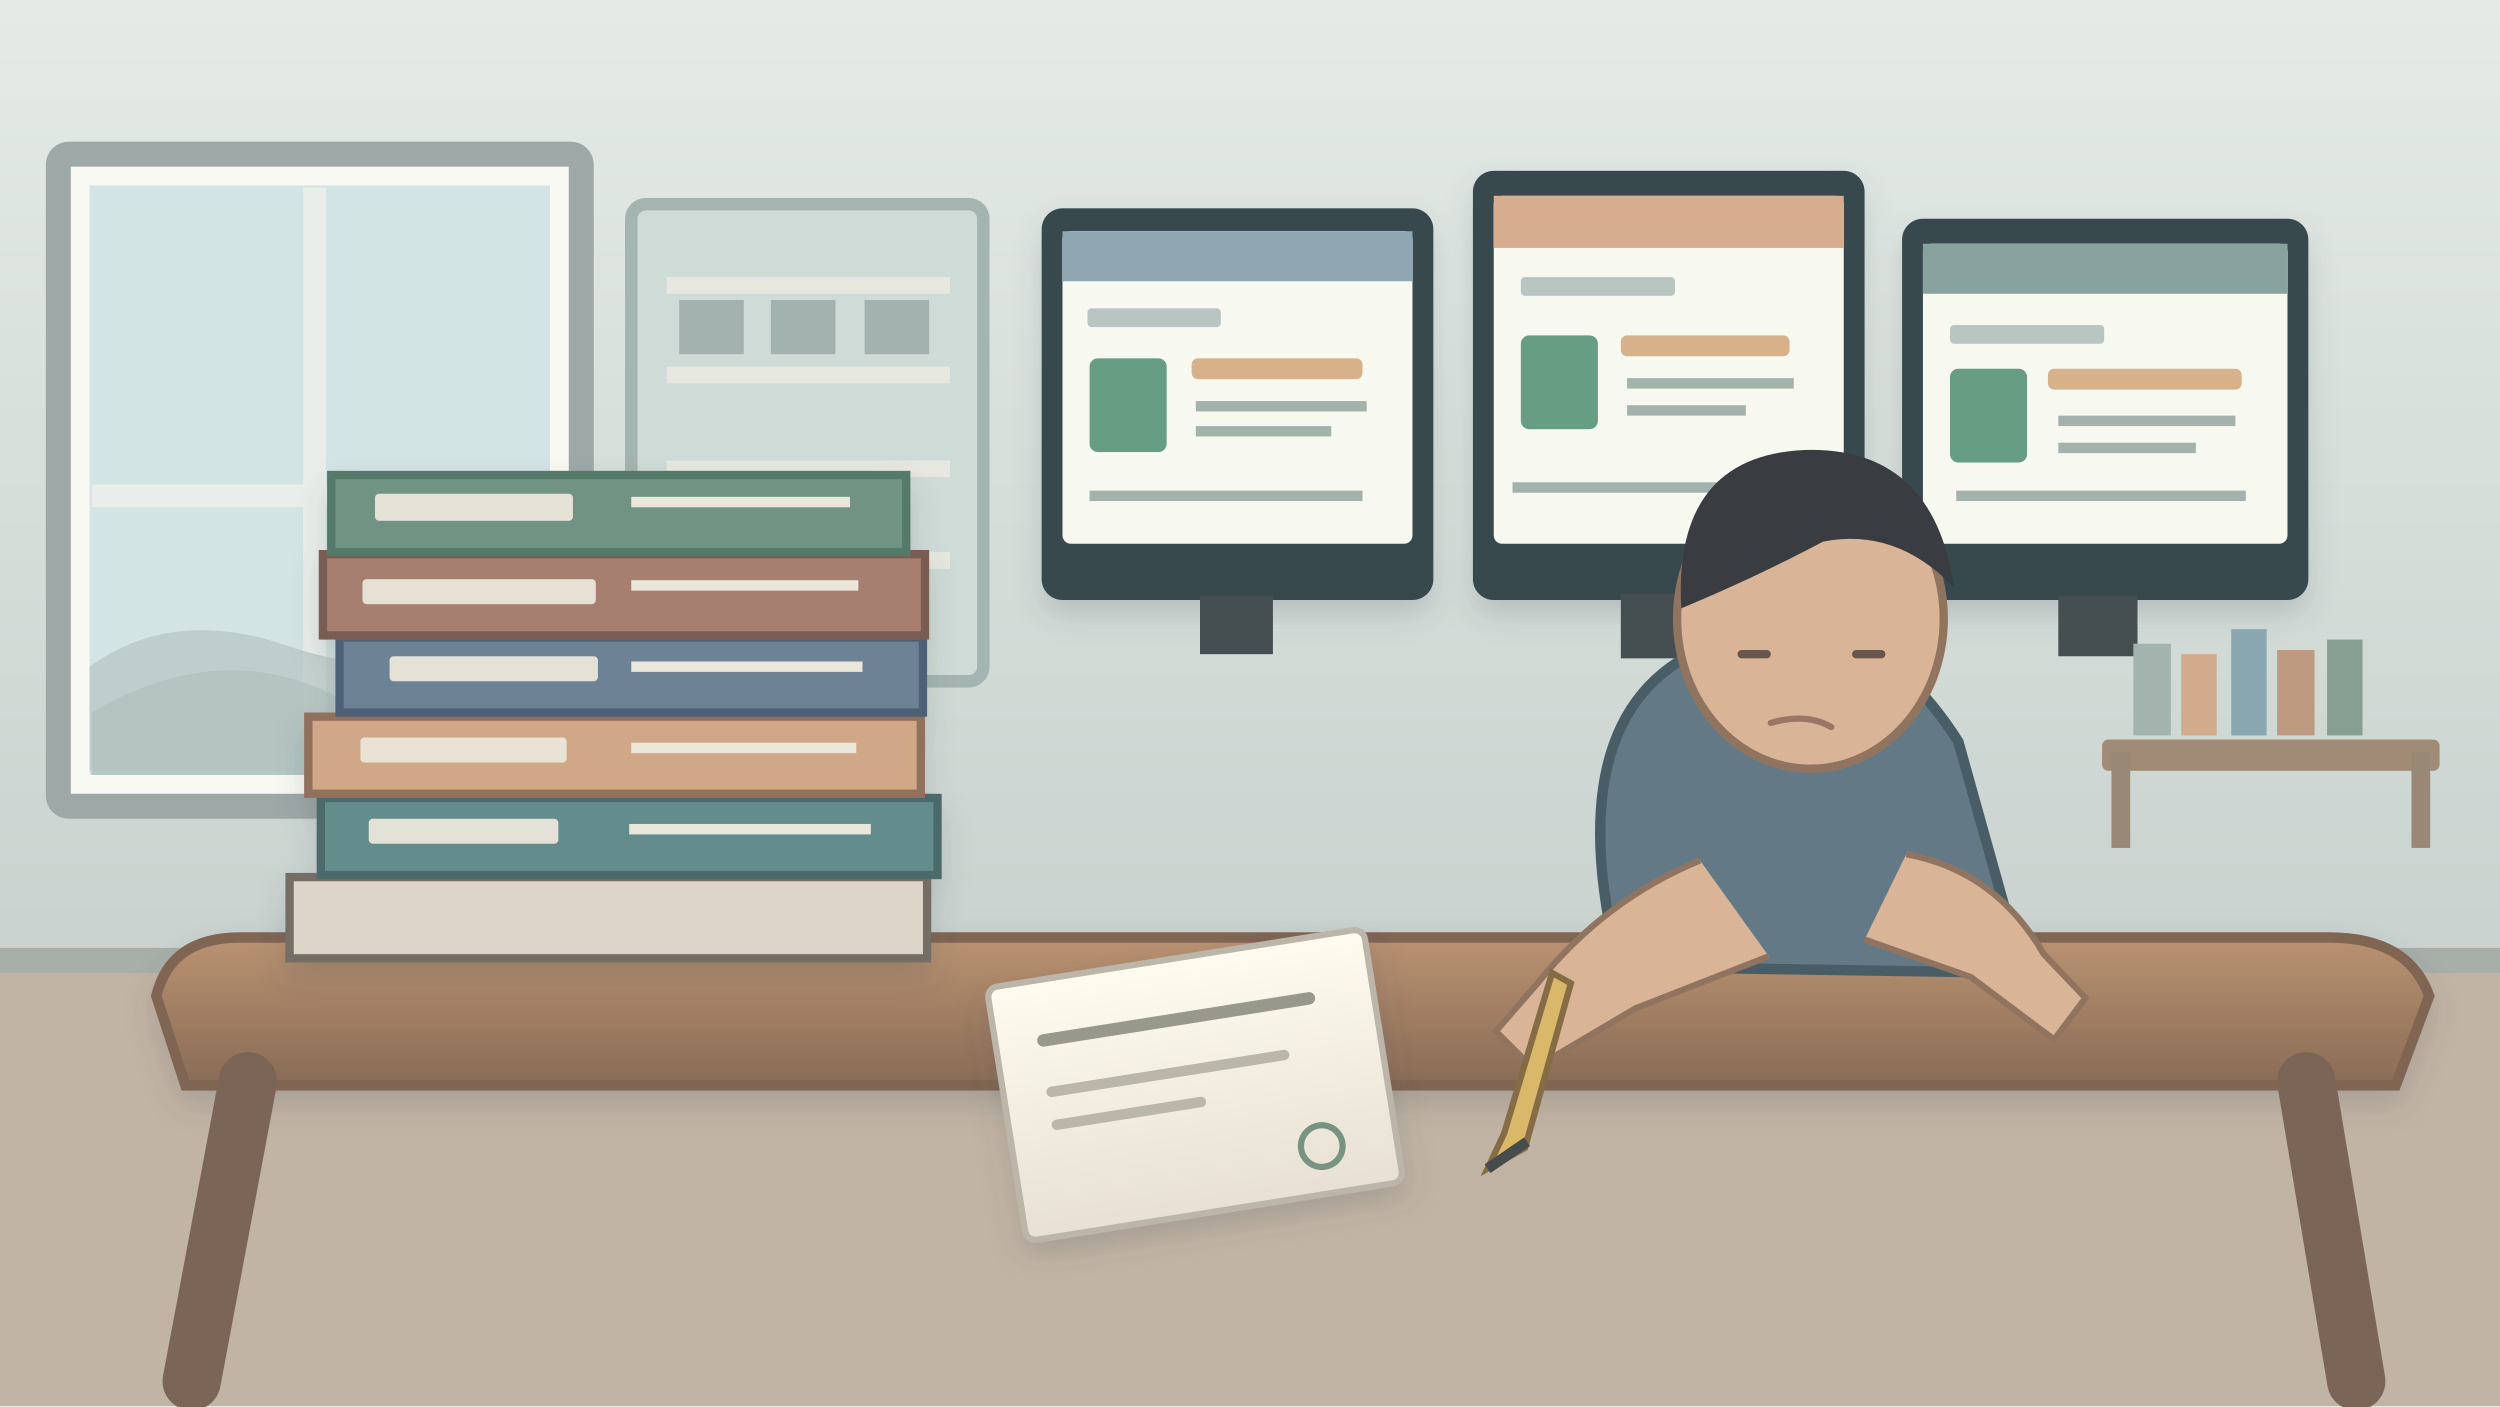
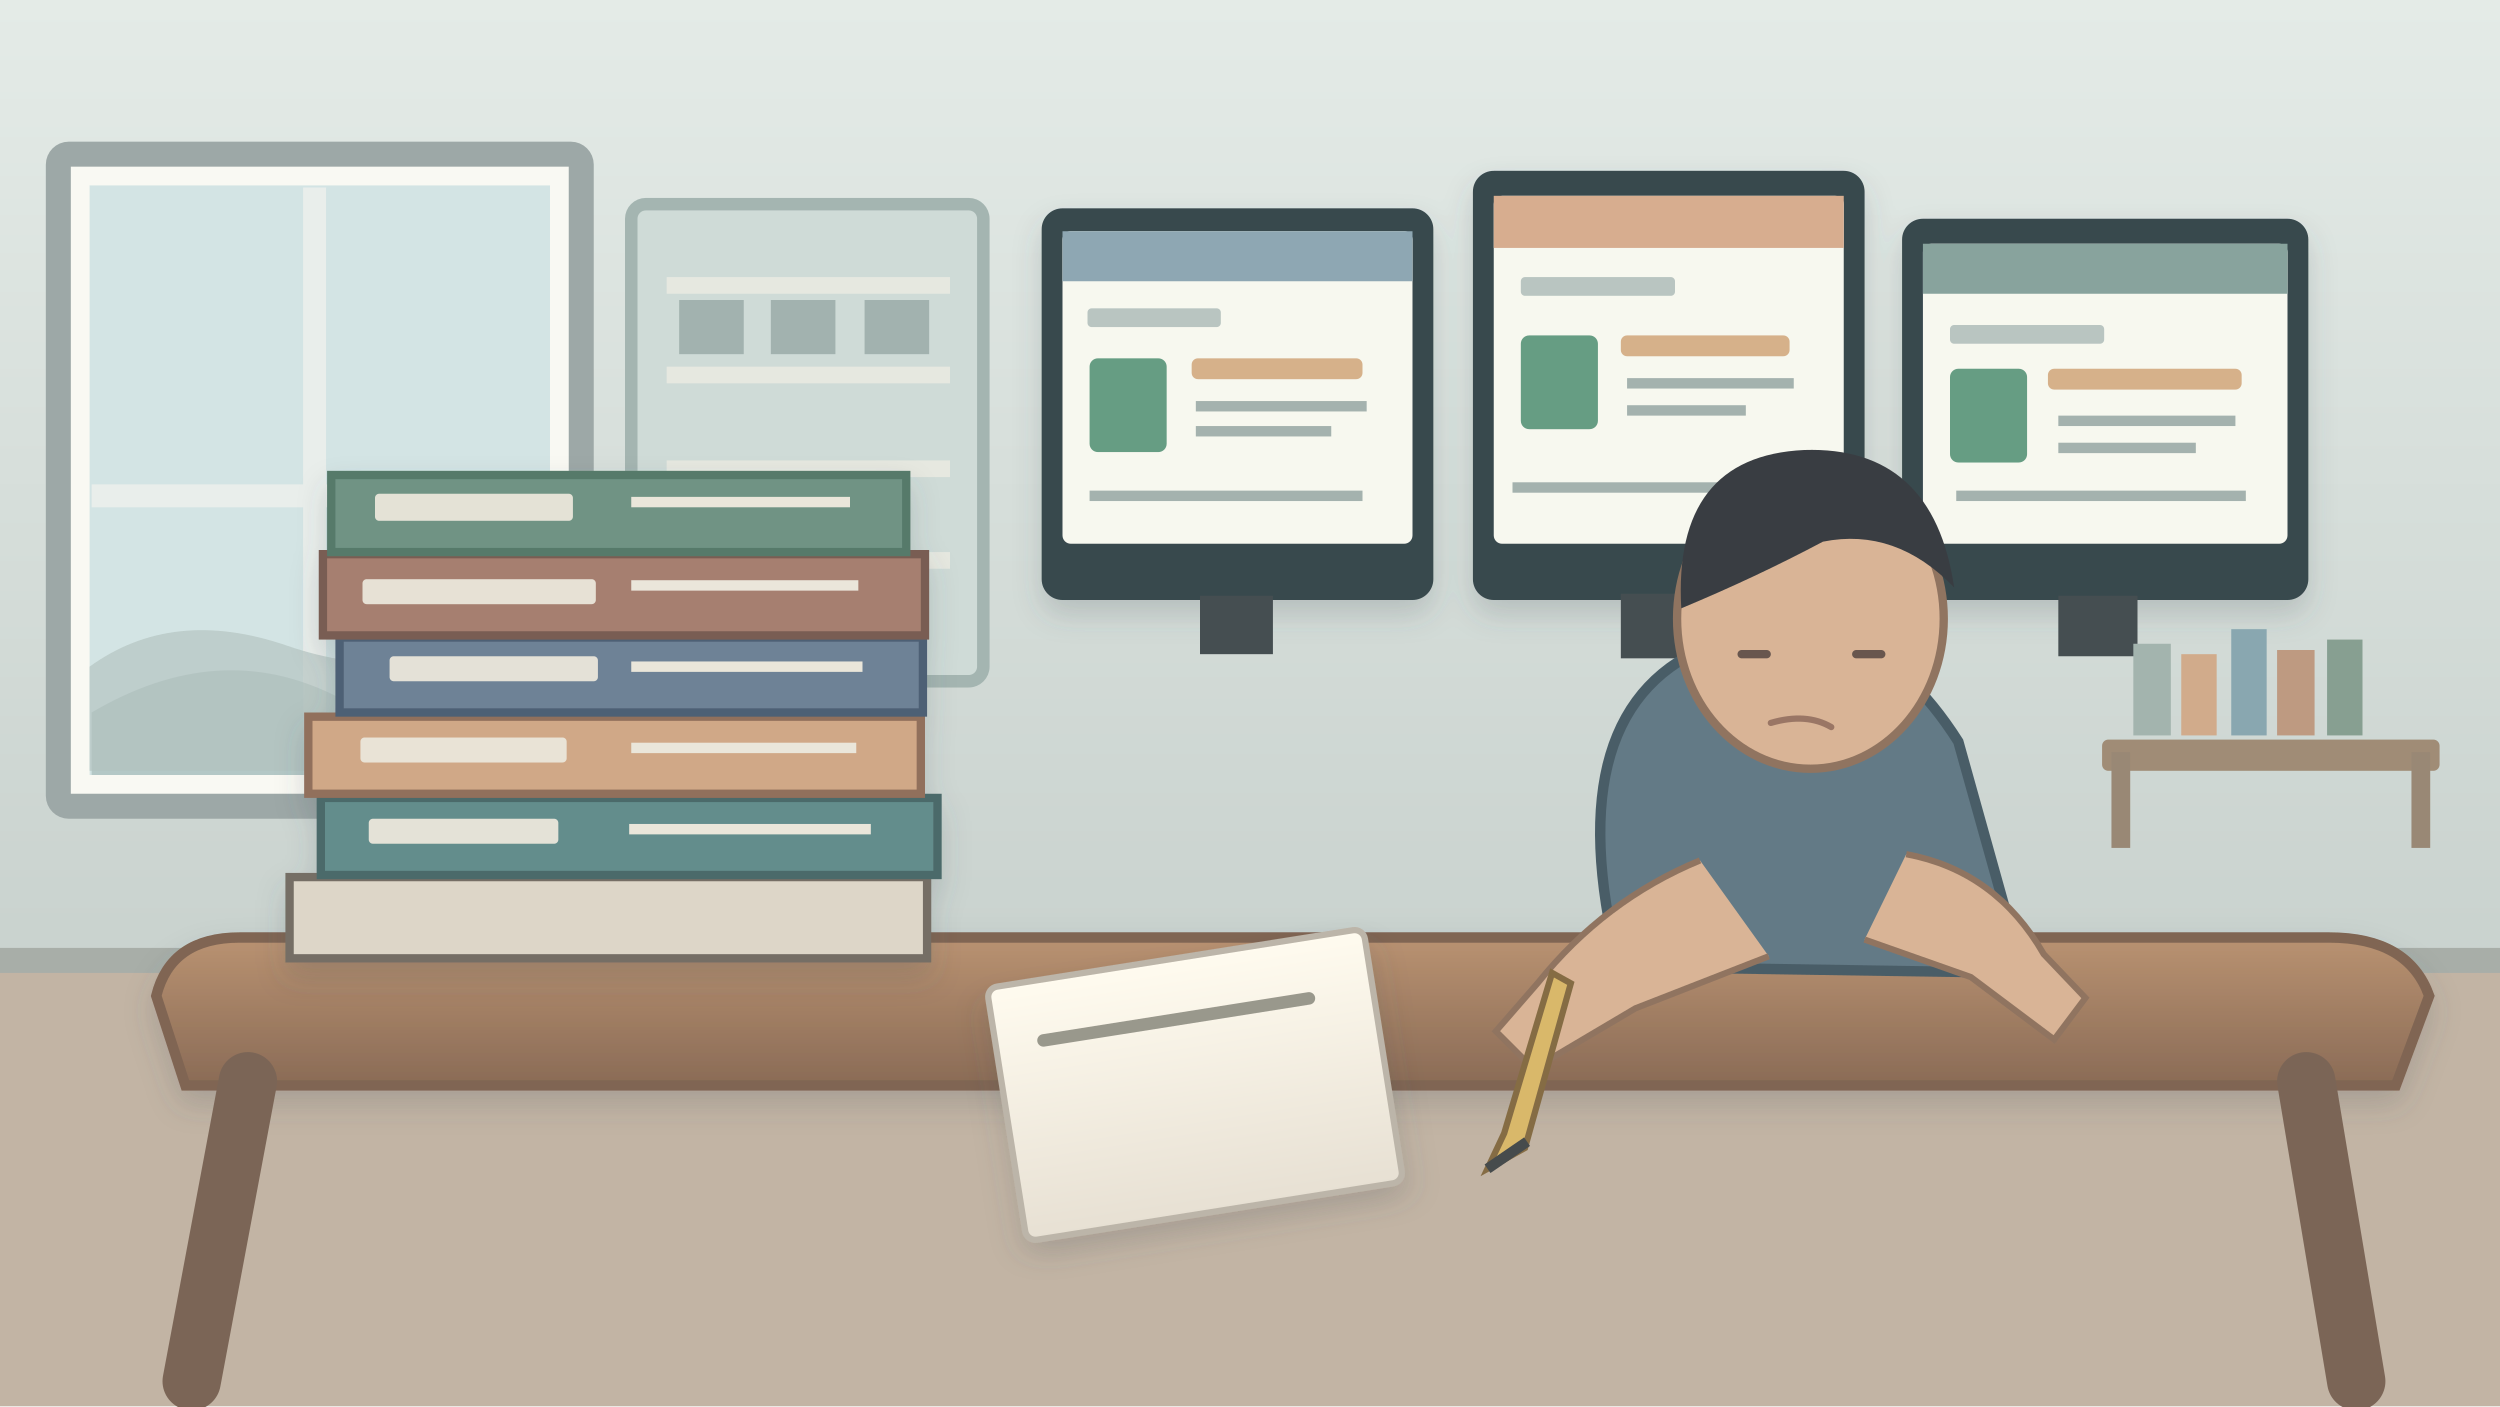
- <svg xmlns="http://www.w3.org/2000/svg" viewBox="0 0 1200 675" role="img" aria-label="個別アプリの画面が三種類並ぶ職場で、後任が山積みの引き継ぎ手順書を読む一方、本来の仕事は紙一枚になっている創作イラスト" data-visual-topic="parcel" data-article-sha256="23015542d91e83de27d80ff4f056a7369b4c7cc7c64eff9077d13bc58c5ea171">
+ <svg xmlns="http://www.w3.org/2000/svg" viewBox="0 0 1200 675" role="img" aria-label="個別アプリの画面が三種類並ぶ職場で、後任が山積みの引き継ぎ手順書を読む一方、本来の仕事は別紙の一行だけになっている創作イラスト" data-visual-topic="parcel" data-article-sha256="37da7a7160b2fcc6d1e6b42f4d431114192a6a3e46db625b273b0fa78d117c8f">
  <defs>
    <linearGradient id="wall" x1="0" x2="0" y1="0" y2="1">
      <stop stop-color="#e4ebe7" />
      <stop offset="1" stop-color="#c9d2ce" />
    </linearGradient>
    <linearGradient id="desk" x1="0" x2="0" y1="0" y2="1">
      <stop stop-color="#b99271" />
      <stop offset="1" stop-color="#8a6b56" />
    </linearGradient>
    <linearGradient id="paper" x1="0" x2="0" y1="0" y2="1">
      <stop stop-color="#fffbef" />
      <stop offset="1" stop-color="#e7e0d3" />
    </linearGradient>
    <filter id="shadow" x="-25%" y="-25%" width="150%" height="160%">
      <feDropShadow dx="0" dy="7" stdDeviation="7" flood-color="#48515a" flood-opacity=".20" />
    </filter>
  </defs>
  <rect width="1200" height="675" fill="#e4e9e5" />
  <rect width="1200" height="465" fill="url(#wall)" />
  <rect y="465" width="1200" height="210" fill="#c2b4a4" />
  <path d="M0 461H1200" stroke="#a8aea8" stroke-width="12" />
  <rect x="28" y="74" width="251" height="313" rx="5" fill="#f9f9f3" stroke="#9da8a7" stroke-width="12" />
  <rect x="43" y="89" width="221" height="283" fill="#d3e4e4" />
  <path d="M151 90v282M44 238h220" stroke="#e9eeeb" stroke-width="11" />
  <path d="M44 342q61-36 117-8t104-7v45H44z" fill="#95aba8" opacity=".5" />
  <path d="M43 320q40-29 95-10t126-1v61H43z" fill="#b2c2be" opacity=".65" />
  <rect x="303" y="98" width="169" height="229" rx="7" fill="#cfdbd7" stroke="#a4b5b1" stroke-width="6" />
  <path d="M320 137h136M320 180h136M320 225h136M320 269h136" stroke="#e6e8e0" stroke-width="8" />
  <g fill="#a2b2af">
    <rect x="326" y="144" width="31" height="26" />
    <rect x="370" y="144" width="31" height="26" />
    <rect x="415" y="144" width="31" height="26" />
  </g>
  <g filter="url(#shadow)">
    <rect x="500" y="100" width="188" height="188" rx="10" fill="#38484e" />
    <rect x="510" y="111" width="168" height="150" rx="4" fill="#f7f8ef" />
    <rect x="707" y="82" width="188" height="206" rx="10" fill="#38484e" />
    <rect x="717" y="94" width="168" height="167" rx="4" fill="#f7f8ef" />
    <rect x="913" y="105" width="195" height="183" rx="10" fill="#38484e" />
    <rect x="923" y="117" width="175" height="144" rx="4" fill="#f7f8ef" />
  </g>
  <rect x="510" y="111" width="168" height="24" fill="#8ea7b3" />
  <rect x="717" y="94" width="168" height="25" fill="#d7ad8f" />
  <rect x="923" y="117" width="175" height="24" fill="#88a39d" />
  <g fill="#b9c5c1">
    <rect x="522" y="148" width="64" height="9" rx="2" />
    <rect x="730" y="133" width="74" height="9" rx="2" />
    <rect x="936" y="156" width="74" height="9" rx="2" />
  </g>
  <g fill="#669d83">
    <rect x="523" y="172" width="37" height="45" rx="4" />
    <rect x="730" y="161" width="37" height="45" rx="4" />
    <rect x="936" y="177" width="37" height="45" rx="4" />
  </g>
  <g fill="#d6b18a">
    <rect x="572" y="172" width="82" height="10" rx="3" />
    <rect x="778" y="161" width="81" height="10" rx="3" />
    <rect x="983" y="177" width="93" height="10" rx="3" />
  </g>
  <g stroke="#a4b2ae" stroke-width="5">
    <path d="M574 195h82m-82 12h65m-116 31h131" />
    <path d="M781 184h80m-80 13h57m-112 37h135" />
    <path d="M988 202h85m-85 13h66m-115 23h139" />
  </g>
  <g fill="#454e51">
    <path d="M576 286h35v28h-35zM778 285h42v31h-42zM988 286h38v29h-38z" />
  </g>
  <path d="M115 450H1118q38 0 48 28l-16 43H89l-14-43q7-28 40-28z" fill="url(#desk)" stroke="#806553" stroke-width="5" filter="url(#shadow)" />
  <path d="M119 519l-27 144M1107 519l24 144" stroke="#7b6556" stroke-width="28" stroke-linecap="round" />
  <g filter="url(#shadow)">
    <path d="M139 421h306v39H139z" fill="#ddd6c8" stroke="#746e65" stroke-width="4" />
    <path d="M154 383h296v37H154z" fill="#638d8c" stroke="#4c6a6a" stroke-width="4" />
    <path d="M148 344h294v37H148z" fill="#d0a887" stroke="#916f5b" stroke-width="4" />
    <path d="M163 306h280v36H163z" fill="#6e8296" stroke="#4e6074" stroke-width="4" />
    <path d="M155 266h289v39H155z" fill="#a67f70" stroke="#795d52" stroke-width="4" />
    <path d="M159 228h276v37H159z" fill="#6f9384" stroke="#577a6b" stroke-width="4" />
  </g>
  <g fill="#eae6da" opacity=".95">
    <rect x="180" y="237" width="95" height="13" rx="2" />
    <rect x="174" y="278" width="112" height="12" rx="2" />
    <rect x="187" y="315" width="100" height="12" rx="2" />
    <rect x="173" y="354" width="99" height="12" rx="2" />
    <rect x="177" y="393" width="91" height="12" rx="2" />
  </g>
  <g stroke="#eae6da" stroke-width="5">
    <path d="M303 241h105M303 281h109M303 320h111M303 359h108M302 398h116" />
  </g>
  <g transform="rotate(-9 567 495)" filter="url(#shadow)">
    <rect x="478" y="460" width="183" height="123" rx="5" fill="url(#paper)" stroke="#bcb5a9" stroke-width="3" />
    <path d="M501 489h129" stroke="#99988c" stroke-width="6" stroke-linecap="round" />
-     <path d="M501 514h113M501 530h70" stroke="#b9b6aa" stroke-width="5" stroke-linecap="round" />
-     <circle cx="625" cy="560" r="10" fill="none" stroke="#779381" stroke-width="3" />
  </g>
  <path d="M777 464q-31-126 46-155 70-27 117 47l31 111z" fill="#637a86" stroke="#495d67" stroke-width="5" />
  <ellipse cx="869" cy="297" rx="64" ry="72" fill="#d9b496" stroke="#907460" stroke-width="4" />
  <path d="M807 292q-4-73 59-76 62-2 72 66-28-29-63-22-32 17-68 32z" fill="#393d42" />
  <path d="M836 314h12m43 0h12" stroke="#68564e" stroke-width="4" stroke-linecap="round" />
  <path d="M850 347q17-5 29 2" stroke="#9a7665" stroke-width="3" fill="none" stroke-linecap="round" />
  <path d="M816 413q-46 19-78 59l-20 23 18 18 49-29 64-25" fill="#d9b496" stroke="#907460" stroke-width="3" />
  <path d="M915 410q43 8 66 48l20 21-15 20-40-30-51-18" fill="#d9b496" stroke="#907460" stroke-width="3" />
  <path d="M745 467l-23 77-8 17 18-10 22-79z" fill="#d9b86a" stroke="#856c44" stroke-width="3" />
  <path d="M714 561l19-13" stroke="#464b4c" stroke-width="5" />
  <rect x="1009" y="355" width="162" height="15" rx="3" fill="#a08c76" />
  <rect x="1024" y="309" width="18" height="44" fill="#a3b4ae" />
  <rect x="1047" y="314" width="17" height="39" fill="#d1ab8b" />
  <rect x="1071" y="302" width="17" height="51" fill="#89a7b0" />
  <rect x="1093" y="312" width="18" height="41" fill="#be9a81" />
  <rect x="1117" y="307" width="17" height="46" fill="#879f91" />
  <path d="M1018 361v46M1162 361v46" stroke="#998875" stroke-width="9" />
</svg>
